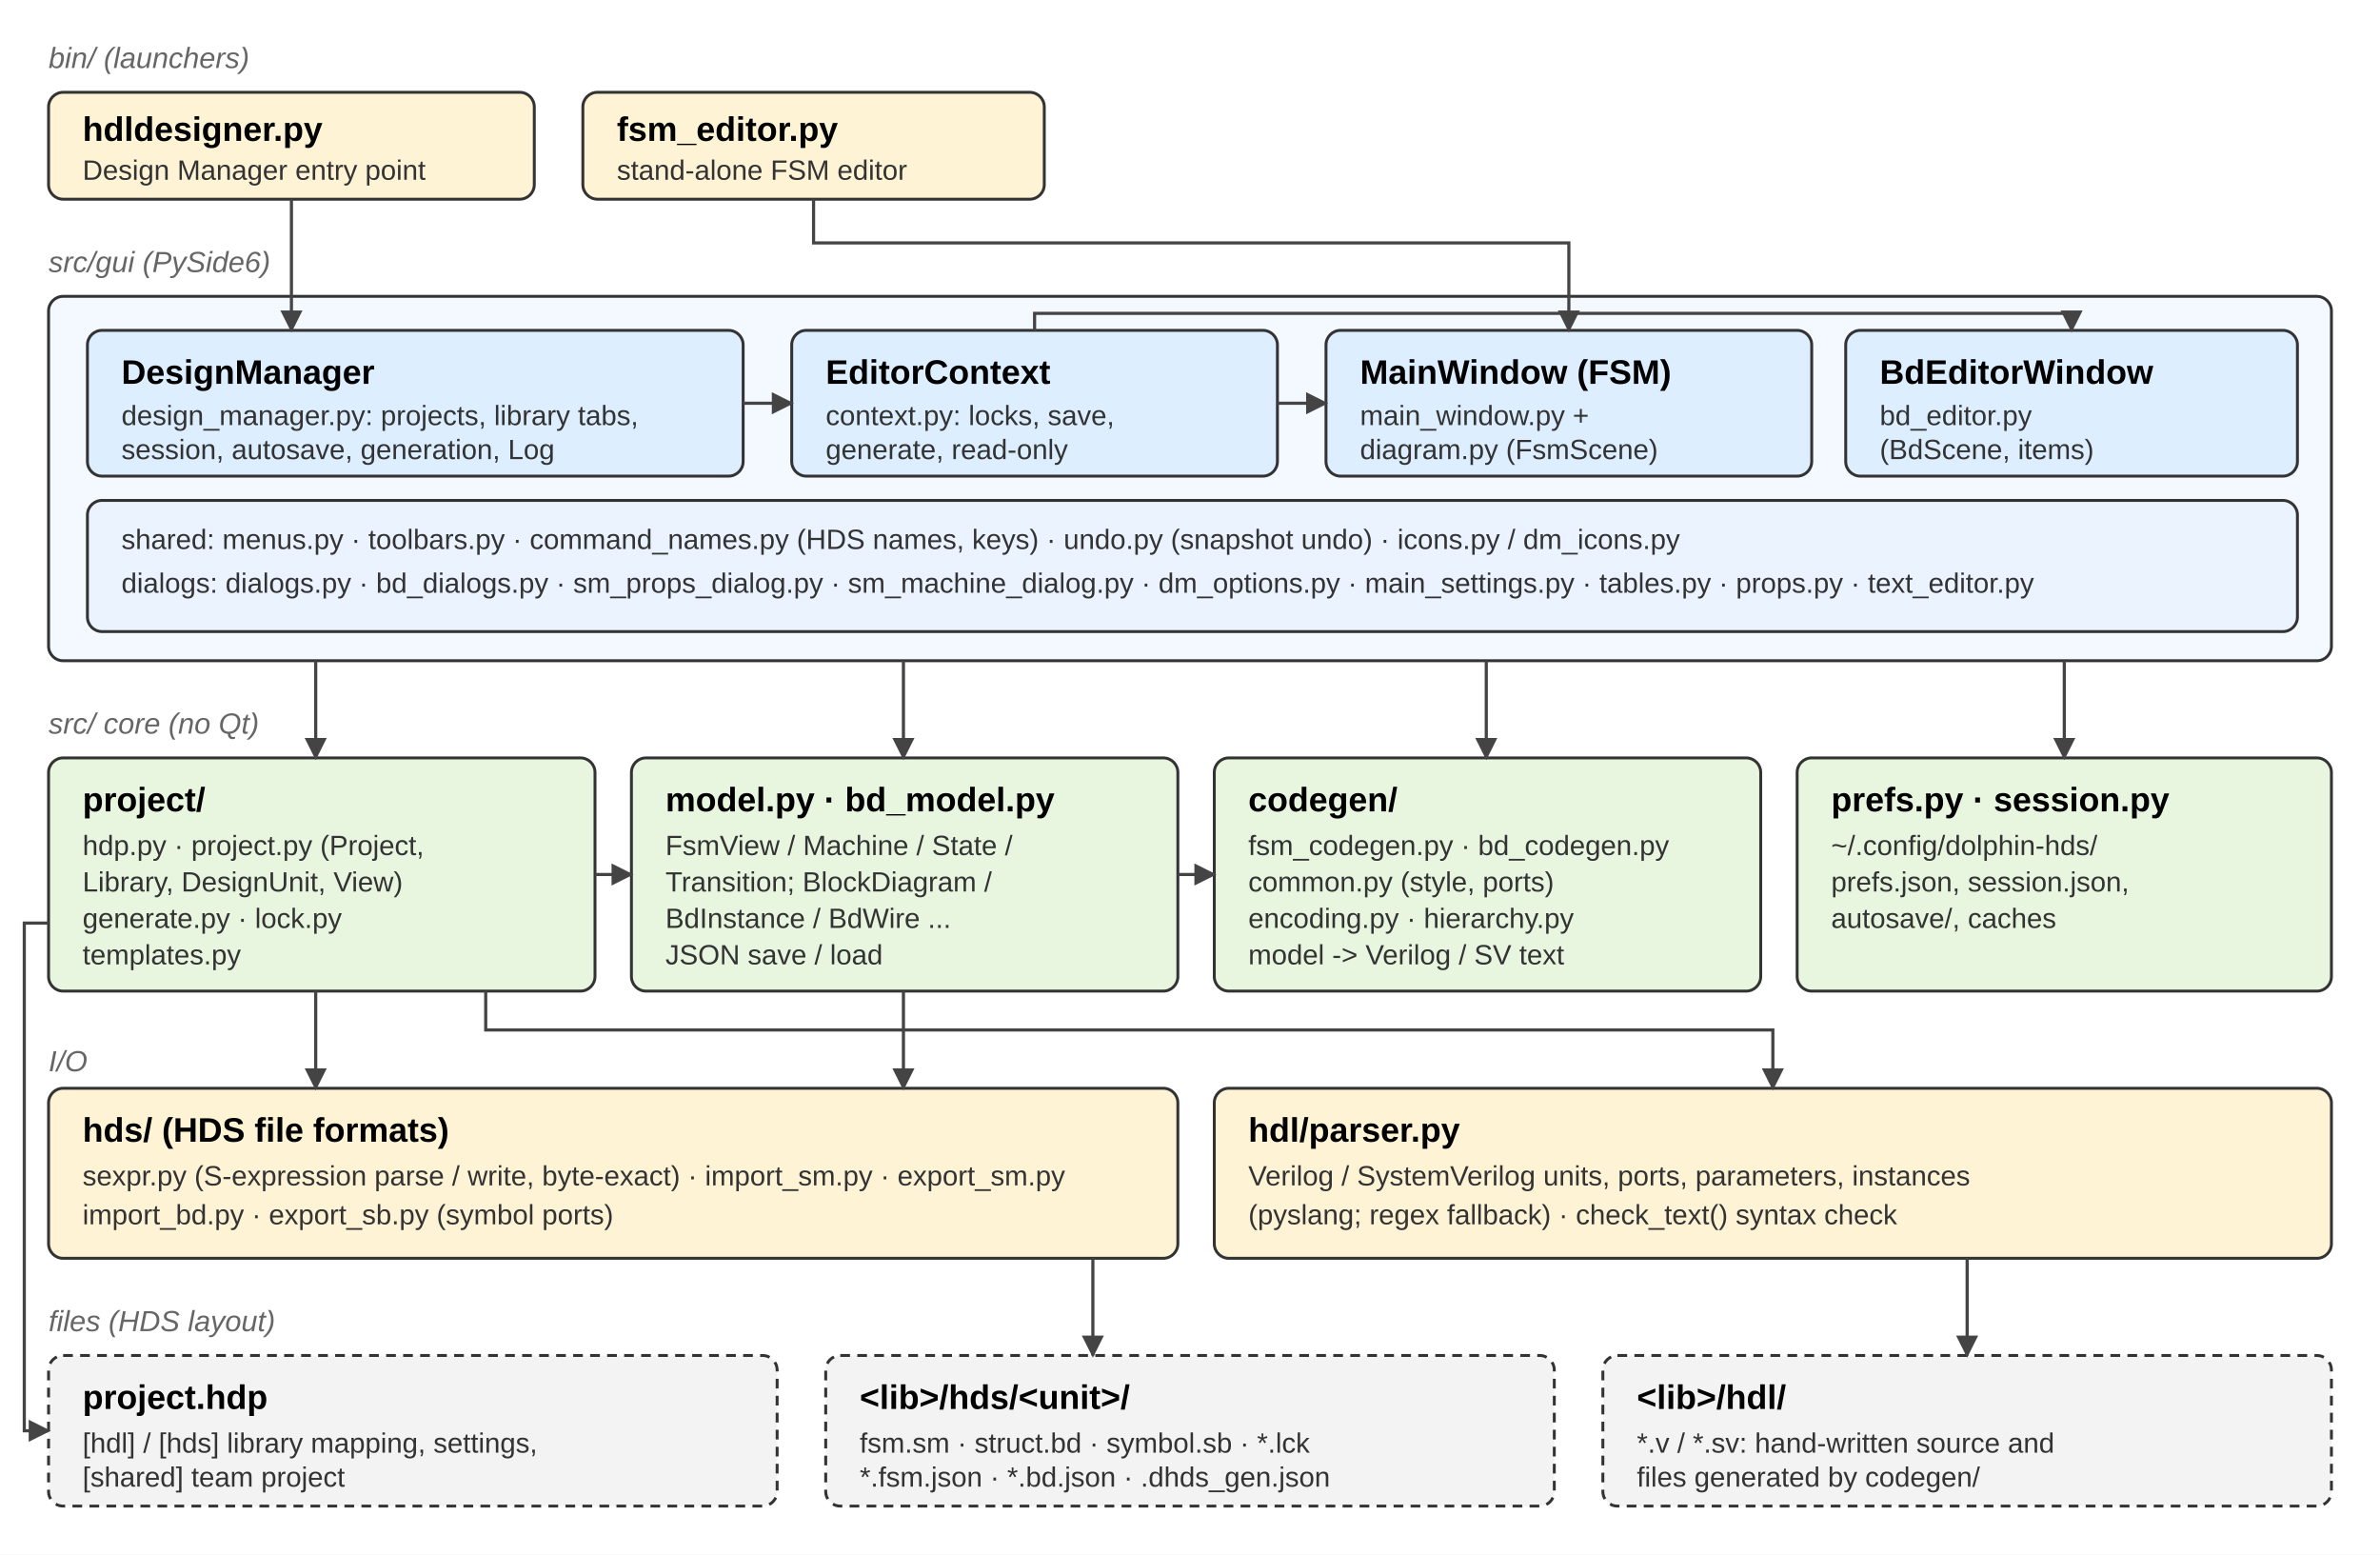
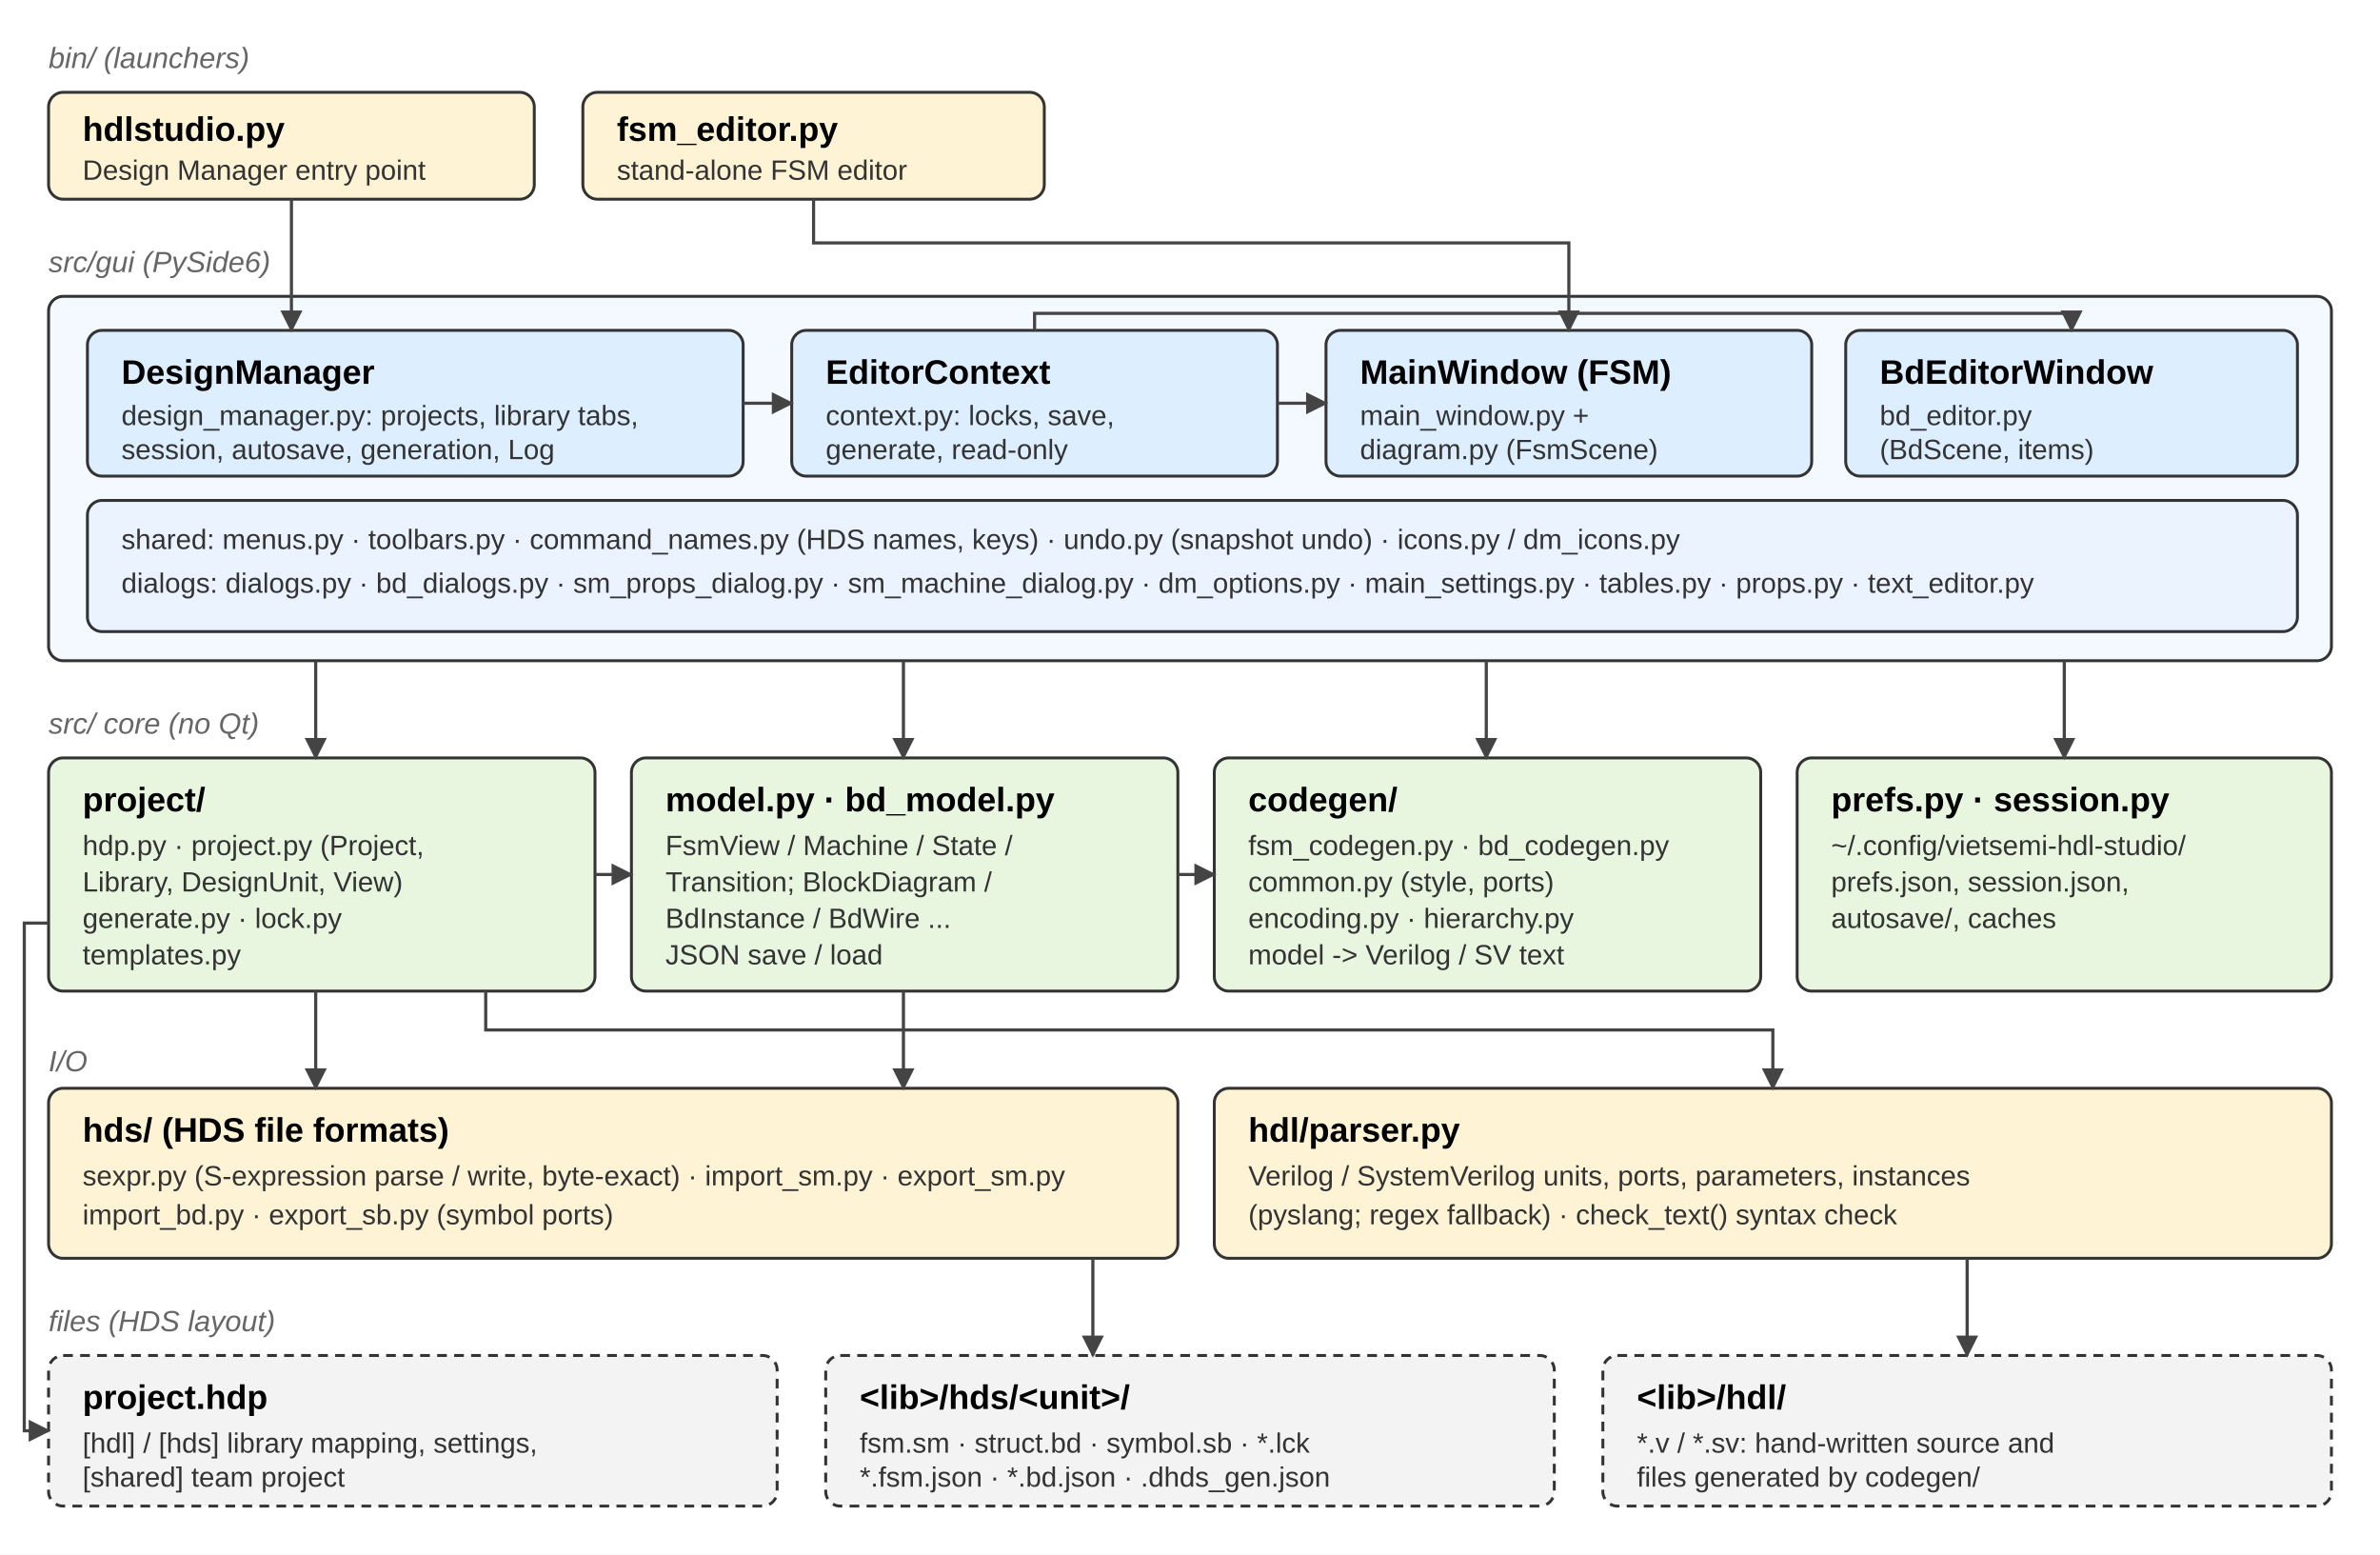
<svg xmlns="http://www.w3.org/2000/svg" viewBox="0 0 980 640" font-family="Arial, Helvetica, sans-serif" font-size="13">
  <defs>
    <marker id="arrow" viewBox="0 0 10 10" refX="9" refY="5" markerWidth="7" markerHeight="7" orient="auto">
      <path d="M0,0 L10,5 L0,10 z" fill="#444" />
    </marker>
    <style>
      .box { stroke: #333; stroke-width: 1.2; rx: 6; }
      .gui { fill: #dceeff; }
      .core { fill: #e8f6e0; }
      .io { fill: #fff3d6; }
      .file { fill: #f3f3f3; stroke-dasharray: 4 3; }
      .title { font-weight: bold; font-size: 14px; }
      .small { font-size: 11.5px; fill: #333; }
      .layer { font-size: 12px; fill: #666; font-style: italic; }
      .line { stroke: #444; stroke-width: 1.3; fill: none; marker-end: url(#arrow); }
    </style>
  </defs>
  <rect x="0" y="0" width="980" height="640" fill="#ffffff" />
  <text x="20" y="28" class="layer">bin/ (launchers)</text>
  <rect x="20" y="38" width="200" height="44" class="box io" />
-   <text x="34" y="58" class="title">hdldesigner.py</text>
+   <text x="34" y="58" class="title">hdlstudio.py</text>
  <text x="34" y="74" class="small">Design Manager entry point</text>
  <rect x="240" y="38" width="190" height="44" class="box io" />
  <text x="254" y="58" class="title">fsm_editor.py</text>
  <text x="254" y="74" class="small">stand-alone FSM editor</text>
  <text x="20" y="112" class="layer">src/gui (PySide6)</text>
  <rect x="20" y="122" width="940" height="150" class="box gui" style="fill:#f4f9ff" />
  <rect x="36" y="136" width="270" height="60" class="box gui" />
  <text x="50" y="158" class="title">DesignManager</text>
  <text x="50" y="175" class="small">design_manager.py: projects, library tabs,</text>
  <text x="50" y="189" class="small">session, autosave, generation, Log</text>
  <rect x="326" y="136" width="200" height="60" class="box gui" />
  <text x="340" y="158" class="title">EditorContext</text>
  <text x="340" y="175" class="small">context.py: locks, save,</text>
  <text x="340" y="189" class="small">generate, read-only</text>
  <rect x="546" y="136" width="200" height="60" class="box gui" />
  <text x="560" y="158" class="title">MainWindow (FSM)</text>
  <text x="560" y="175" class="small">main_window.py +</text>
  <text x="560" y="189" class="small">diagram.py (FsmScene)</text>
  <rect x="760" y="136" width="186" height="60" class="box gui" />
  <text x="774" y="158" class="title">BdEditorWindow</text>
  <text x="774" y="175" class="small">bd_editor.py</text>
  <text x="774" y="189" class="small">(BdScene, items)</text>
  <rect x="36" y="206" width="910" height="54" class="box gui" style="fill:#eaf3ff" />
  <text x="50" y="226" class="small">shared: menus.py · toolbars.py · command_names.py (HDS names, keys) · undo.py (snapshot undo) · icons.py / dm_icons.py</text>
  <text x="50" y="244" class="small">dialogs: dialogs.py · bd_dialogs.py · sm_props_dialog.py · sm_machine_dialog.py · dm_options.py · main_settings.py · tables.py · props.py · text_editor.py</text>
  <text x="20" y="302" class="layer">src/ core (no Qt)</text>
  <rect x="20" y="312" width="225" height="96" class="box core" />
  <text x="34" y="334" class="title">project/</text>
  <text x="34" y="352" class="small">hdp.py · project.py (Project,</text>
  <text x="34" y="367" class="small">Library, DesignUnit, View)</text>
  <text x="34" y="382" class="small">generate.py · lock.py</text>
  <text x="34" y="397" class="small">templates.py</text>
  <rect x="260" y="312" width="225" height="96" class="box core" />
  <text x="274" y="334" class="title">model.py · bd_model.py</text>
  <text x="274" y="352" class="small">FsmView / Machine / State /</text>
  <text x="274" y="367" class="small">Transition; BlockDiagram /</text>
  <text x="274" y="382" class="small">BdInstance / BdWire ...</text>
  <text x="274" y="397" class="small">JSON save / load</text>
  <rect x="500" y="312" width="225" height="96" class="box core" />
  <text x="514" y="334" class="title">codegen/</text>
  <text x="514" y="352" class="small">fsm_codegen.py · bd_codegen.py</text>
  <text x="514" y="367" class="small">common.py (style, ports)</text>
  <text x="514" y="382" class="small">encoding.py · hierarchy.py</text>
  <text x="514" y="397" class="small">model -&gt; Verilog / SV text</text>
  <rect x="740" y="312" width="220" height="96" class="box core" />
  <text x="754" y="334" class="title">prefs.py · session.py</text>
-   <text x="754" y="352" class="small">~/.config/dolphin-hds/</text>
+   <text x="754" y="352" class="small">~/.config/vietsemi-hdl-studio/</text>
  <text x="754" y="367" class="small">prefs.json, session.json,</text>
  <text x="754" y="382" class="small">autosave/, caches</text>
  <text x="20" y="441" class="layer">I/O</text>
  <rect x="20" y="448" width="465" height="70" class="box io" />
  <text x="34" y="470" class="title">hds/  (HDS file formats)</text>
  <text x="34" y="488" class="small">sexpr.py (S-expression parse / write, byte-exact) · import_sm.py · export_sm.py</text>
  <text x="34" y="504" class="small">import_bd.py · export_sb.py (symbol ports)</text>
  <rect x="500" y="448" width="460" height="70" class="box io" />
  <text x="514" y="470" class="title">hdl/parser.py</text>
  <text x="514" y="488" class="small">Verilog / SystemVerilog units, ports, parameters, instances</text>
  <text x="514" y="504" class="small">(pyslang; regex fallback) · check_text() syntax check</text>
  <text x="20" y="548" class="layer">files (HDS layout)</text>
  <rect x="20" y="558" width="300" height="62" class="box file" />
  <text x="34" y="580" class="title">project.hdp</text>
  <text x="34" y="598" class="small">[hdl] / [hds] library mapping, settings,</text>
  <text x="34" y="612" class="small">[shared] team project</text>
  <rect x="340" y="558" width="300" height="62" class="box file" />
  <text x="354" y="580" class="title">&lt;lib&gt;/hds/&lt;unit&gt;/</text>
  <text x="354" y="598" class="small">fsm.sm · struct.bd · symbol.sb · *.lck</text>
  <text x="354" y="612" class="small">*.fsm.json · *.bd.json · .dhds_gen.json</text>
  <rect x="660" y="558" width="300" height="62" class="box file" />
  <text x="674" y="580" class="title">&lt;lib&gt;/hdl/</text>
  <text x="674" y="598" class="small">*.v / *.sv: hand-written source and</text>
  <text x="674" y="612" class="small">files generated by codegen/</text>
  <path d="M120,82 L120,136" class="line" />
  <path d="M335,82 L335,100 L646,100 L646,136" class="line" />
  <path d="M306,166 L326,166" class="line" />
  <path d="M526,166 L546,166" class="line" />
  <path d="M426,136 L426,129 L853,129 L853,136" class="line" />
  <path d="M130,272 L130,312" class="line" />
  <path d="M372,272 L372,312" class="line" />
  <path d="M612,272 L612,312" class="line" />
  <path d="M850,272 L850,312" class="line" />
  <path d="M245,360 L260,360" class="line" />
  <path d="M485,360 L500,360" class="line" />
  <path d="M130,408 L130,448" class="line" />
  <path d="M372,408 L372,448" class="line" />
  <path d="M200,408 L200,424 L730,424 L730,448" class="line" />
  <path d="M20,380 L10,380 L10,589 L20,589" class="line" />
  <path d="M450,518 L450,558" class="line" />
  <path d="M810,518 L810,558" class="line" />
</svg>
